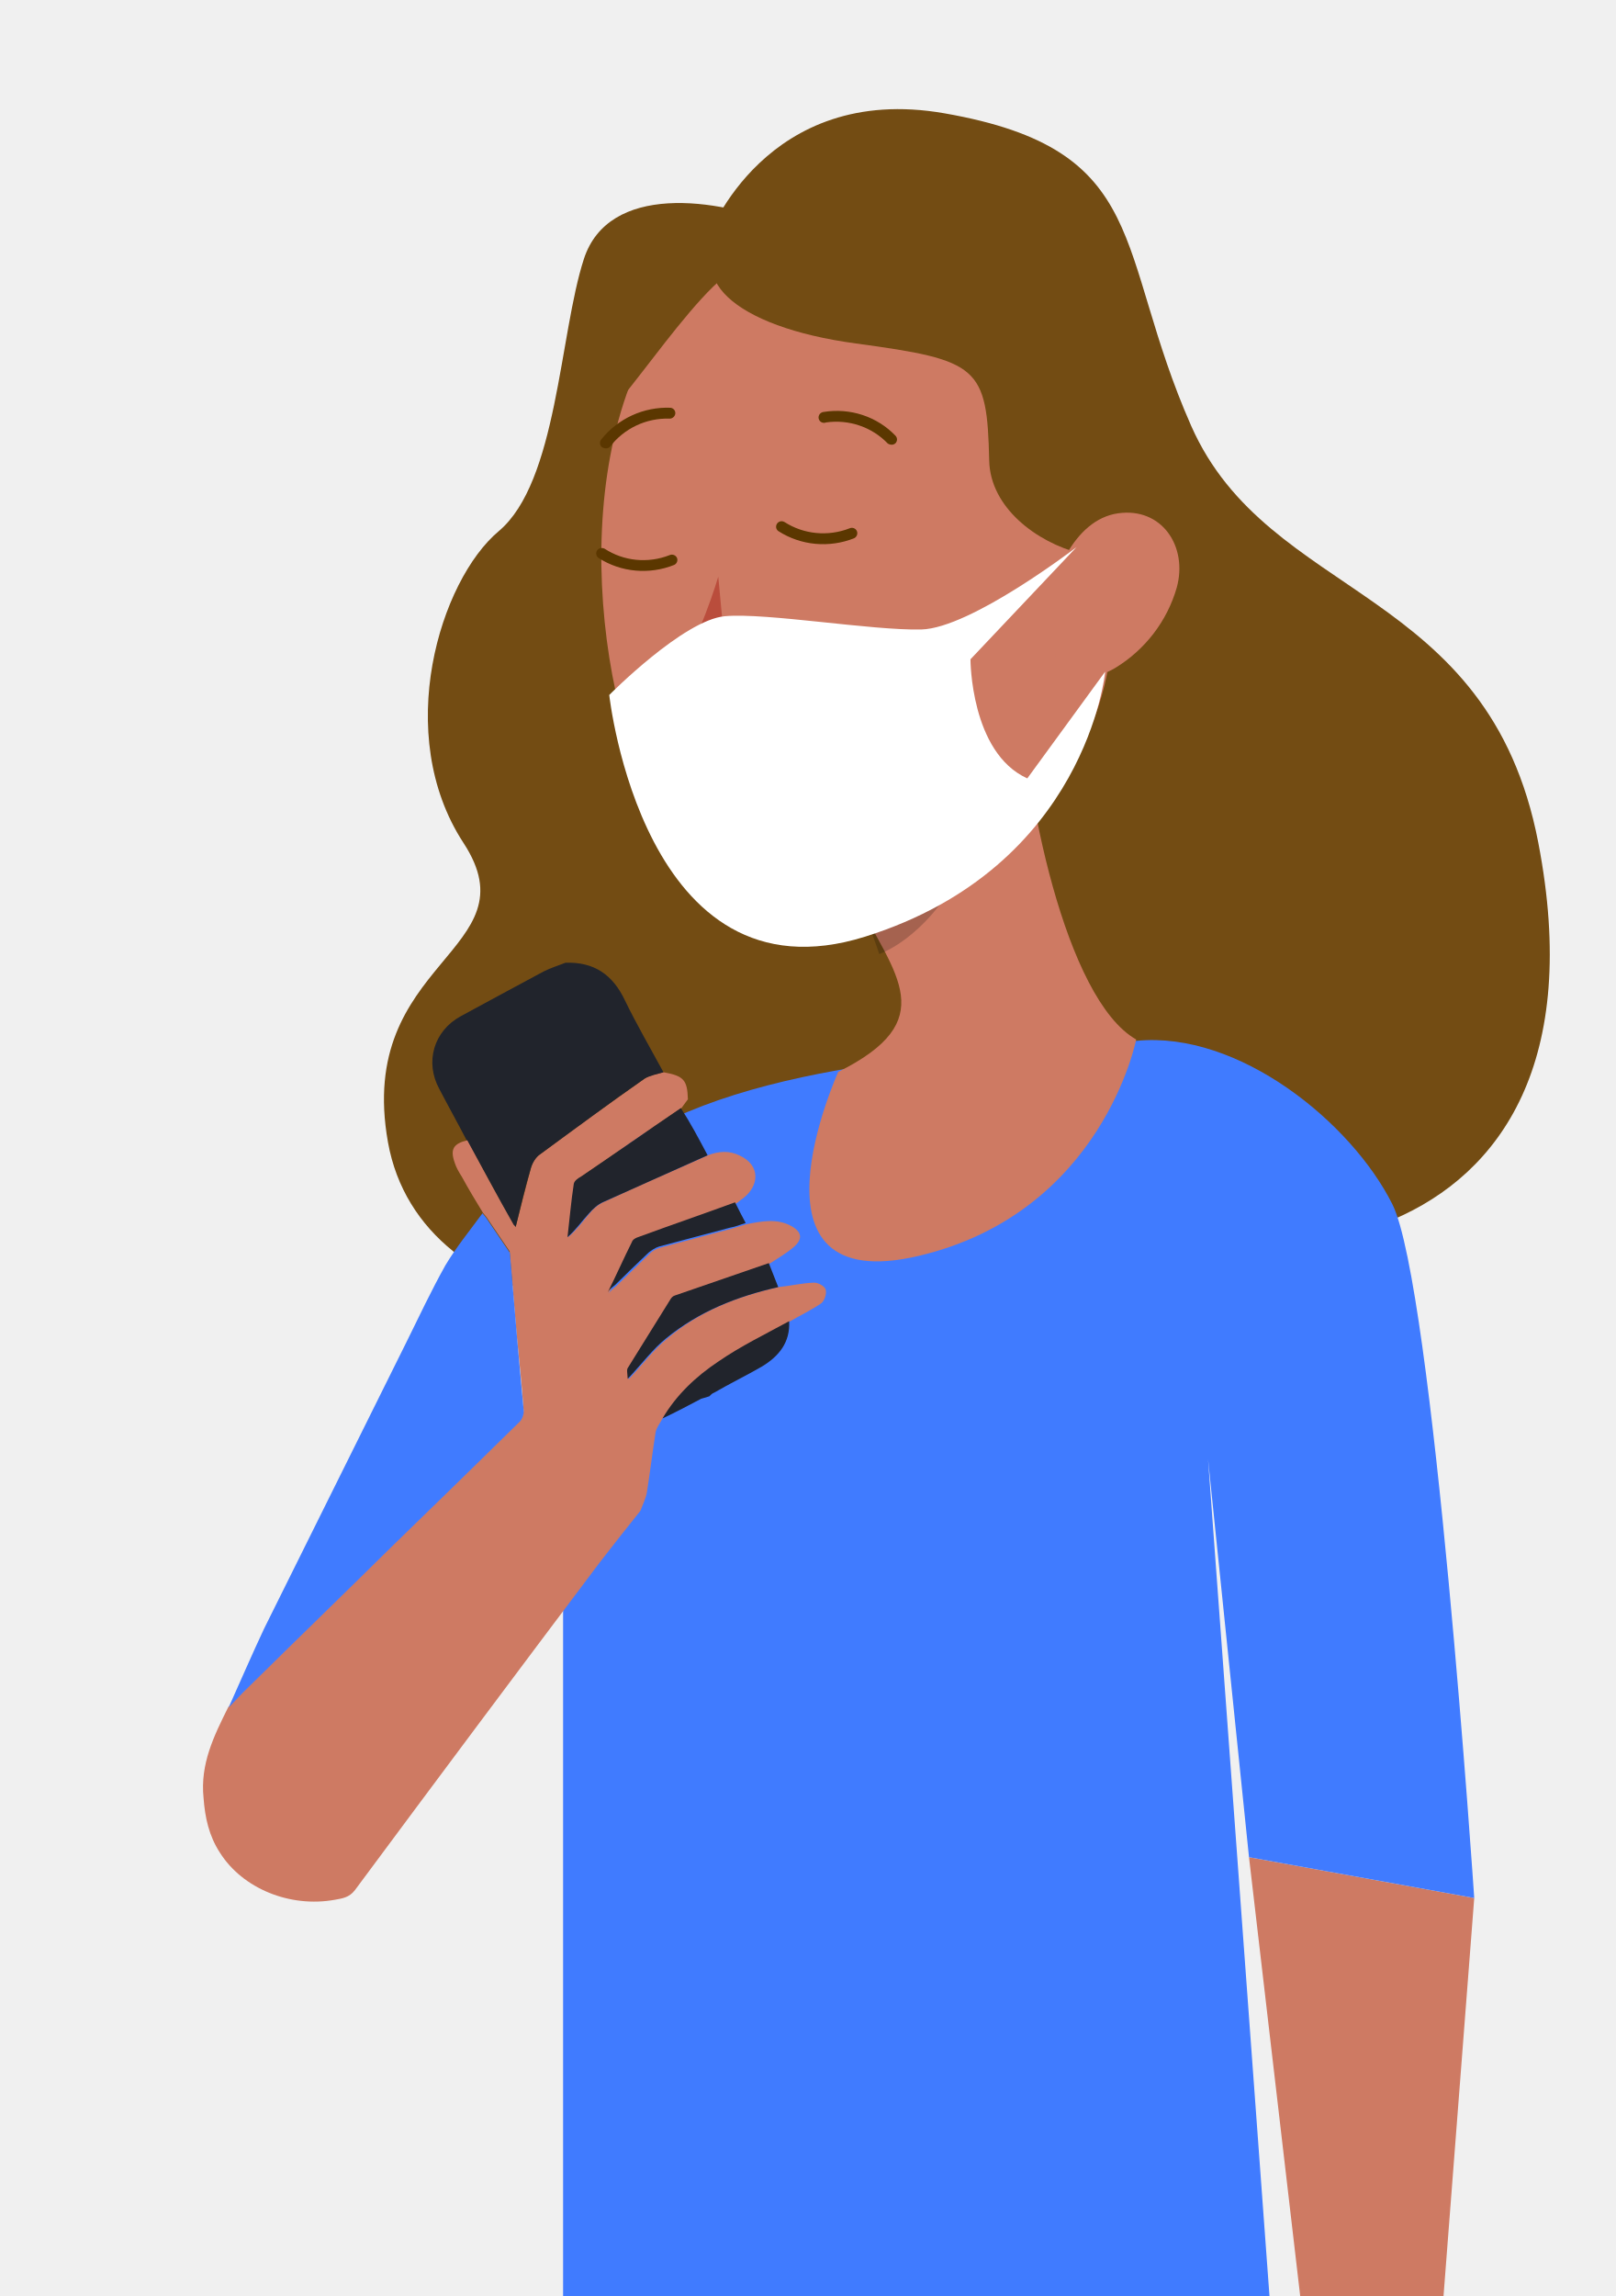
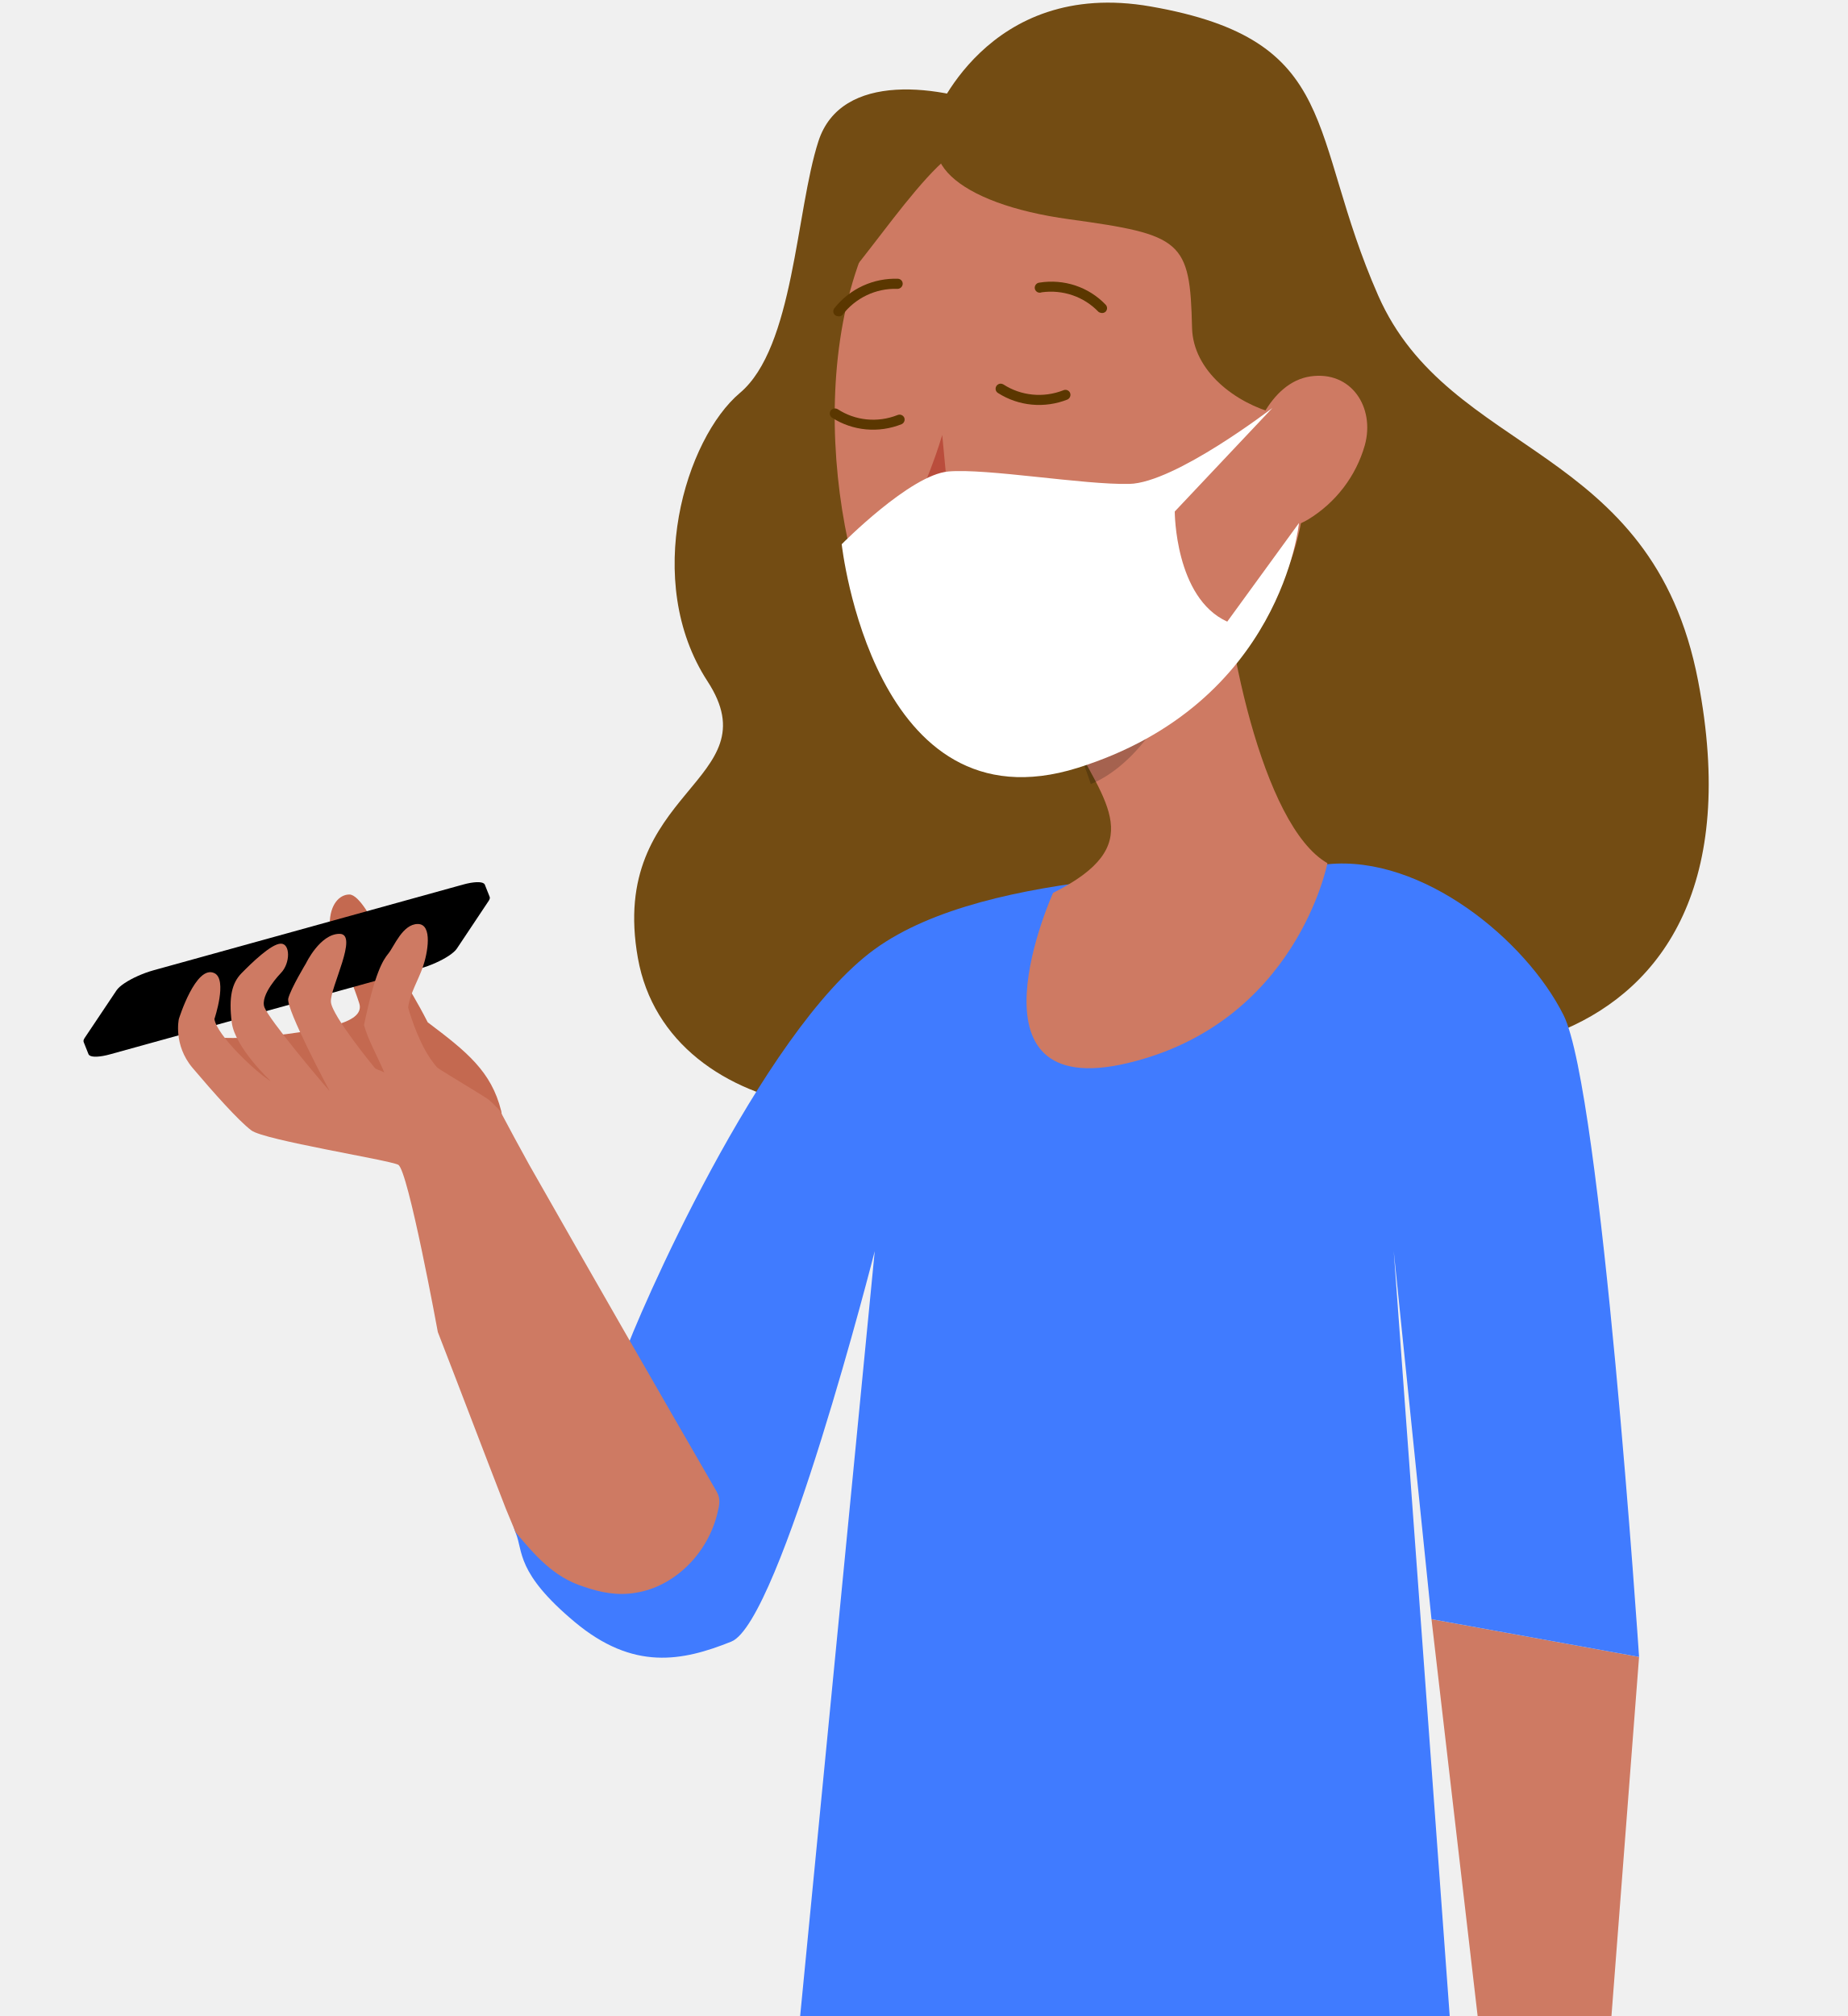
- <svg xmlns="http://www.w3.org/2000/svg" viewBox="0 0 76 108" fill="none">
-   <path d="M33.33 11.117C33.33 11.117 36.026 3.861 44.436 5.33C54.255 7.043 52.399 11.778 56.044 20.031C59.69 28.284 70.035 27.508 72.374 39.628C76.359 60.267 57.303 60.691 51.02 56.423C44.738 52.155 45.66 30.921 45.66 30.921L33.33 11.117Z" fill="#734C13" />
-   <path d="M36.999 10.652C33.687 9.265 28.625 8.631 27.471 12.183C26.317 15.735 26.223 22.673 23.464 24.986C20.705 27.299 18.461 34.531 21.807 39.65C25.154 44.769 16.714 45.137 18.255 53.735C19.796 62.333 32.938 63.811 39.631 57.838C46.324 51.865 46.633 28.727 44.136 20.188C41.64 11.649 36.999 10.652 36.999 10.652Z" fill="#734C13" />
-   <path d="M61.173 108L58.765 87.36L69.362 89.28L67.917 108H61.173Z" fill="#CE7A63" />
-   <path d="M26.493 68.64L26.493 108H59.728L56.838 68.64L58.765 87.36L69.362 89.28C69.362 89.28 67.435 60.48 65.508 56.64C63.582 52.8 58.283 48.48 53.466 48.96C48.65 49.44 37.089 49.44 30.346 53.28C23.602 57.12 26.493 68.64 26.493 68.64Z" fill="#407BFF" />
-   <path d="M47.996 32.054C48.14 37.202 50.124 46.999 53.457 48.896C53.457 48.896 51.876 57.032 43.229 59.074C34.583 61.117 39.44 50.419 39.44 50.419C44.302 47.994 42.141 45.9 40.297 42.312L47.996 32.054Z" fill="#CE7A63" />
-   <path opacity="0.2" d="M44.827 36.216L40.275 42.281C40.713 43.113 41.08 43.983 41.369 44.878C43.426 44.074 45.822 41.085 45.544 38.842C45.468 37.929 45.225 37.039 44.827 36.216Z" fill="black" />
-   <path d="M52.324 21.133C52.602 29.575 52.887 33.142 49.005 37.897C43.164 45.058 32.608 43.688 29.791 35.528C27.257 28.187 27.246 15.614 35.275 11.389C37.034 10.456 38.999 9.98 40.983 10.005C42.967 10.03 44.904 10.555 46.611 11.531C48.319 12.507 49.739 13.901 50.739 15.581C51.739 17.262 52.285 19.172 52.324 21.133Z" fill="#CE7A63" />
-   <path d="M34.471 10.649C31.904 12.967 34.506 15.376 40.273 16.157C46.039 16.938 46.444 17.235 46.541 21.663C46.638 26.091 55.256 28.174 54.357 23.786C53.459 19.399 53.147 10.746 48.497 9.417C43.848 8.087 37.193 8.226 34.471 10.649Z" fill="#734C13" />
-   <path d="M34.532 12.691C32.119 14.133 27.65 21.855 27.61 19.669C27.571 17.484 28.018 14.339 30.898 12.537C32.242 11.612 33.708 10.877 35.253 10.353L34.532 12.691Z" fill="#734C13" />
-   <path d="M55.366 27.638C54.916 29.21 53.88 30.563 52.467 31.421C50.588 32.541 49.172 31.056 49.295 29.039C49.408 27.22 50.513 24.45 52.593 24.147C54.672 23.845 55.895 25.714 55.366 27.638Z" fill="#CE7A63" />
-   <path d="M33.794 27.126C33.794 27.126 32.897 30.19 31.731 31.745C32.727 32.492 34.247 31.944 34.247 31.944L33.794 27.126Z" fill="#BA4D3C" />
-   <path d="M41.887 20.911C41.928 20.923 41.972 20.923 42.014 20.913C42.056 20.904 42.095 20.883 42.127 20.854C42.152 20.83 42.171 20.801 42.184 20.77C42.197 20.738 42.204 20.705 42.204 20.671C42.204 20.637 42.197 20.604 42.184 20.573C42.17 20.542 42.151 20.514 42.127 20.49C41.701 20.048 41.173 19.716 40.586 19.522C39.999 19.328 39.371 19.279 38.756 19.377C38.719 19.38 38.682 19.39 38.649 19.409C38.616 19.427 38.587 19.452 38.564 19.482C38.542 19.512 38.526 19.546 38.518 19.583C38.51 19.619 38.51 19.657 38.519 19.693C38.527 19.729 38.543 19.763 38.566 19.792C38.589 19.821 38.618 19.845 38.651 19.862C38.684 19.879 38.721 19.888 38.759 19.89C38.796 19.891 38.834 19.884 38.869 19.87C39.4 19.795 39.939 19.846 40.443 20.018C40.946 20.19 41.4 20.478 41.766 20.859C41.801 20.885 41.843 20.903 41.887 20.911Z" fill="#5B3700" />
-   <path d="M36.767 24.517C36.712 24.519 36.658 24.539 36.614 24.574C36.57 24.608 36.538 24.656 36.524 24.709C36.509 24.762 36.512 24.819 36.532 24.87C36.553 24.921 36.589 24.964 36.637 24.992C37.155 25.322 37.748 25.524 38.365 25.581C38.983 25.638 39.607 25.548 40.186 25.319C40.248 25.288 40.296 25.235 40.32 25.17C40.343 25.106 40.341 25.035 40.312 24.973C40.283 24.912 40.231 24.865 40.167 24.843C40.103 24.82 40.032 24.823 39.97 24.852C39.47 25.047 38.932 25.122 38.4 25.07C37.868 25.019 37.359 24.843 36.913 24.557C36.87 24.53 36.819 24.516 36.767 24.517Z" fill="#5B3700" />
-   <path d="M28.303 25.778C28.26 25.778 28.219 25.789 28.181 25.809C28.144 25.83 28.113 25.859 28.09 25.895C28.054 25.954 28.042 26.025 28.057 26.092C28.072 26.158 28.114 26.216 28.172 26.253C28.691 26.582 29.283 26.784 29.901 26.839C30.518 26.895 31.142 26.804 31.72 26.573C31.782 26.544 31.83 26.492 31.854 26.428C31.878 26.365 31.876 26.295 31.848 26.234C31.817 26.173 31.764 26.126 31.699 26.104C31.634 26.081 31.562 26.085 31.499 26.114C31 26.31 30.461 26.384 29.93 26.332C29.399 26.279 28.89 26.1 28.447 25.811C28.403 25.787 28.353 25.776 28.303 25.778Z" fill="#5B3700" />
-   <path d="M28.437 21.081C28.481 21.094 28.529 21.096 28.575 21.085C28.62 21.074 28.662 21.052 28.696 21.019C29.021 20.594 29.444 20.252 29.929 20.02C30.414 19.789 30.947 19.676 31.482 19.691C31.551 19.697 31.619 19.676 31.673 19.633C31.727 19.59 31.762 19.529 31.772 19.462C31.776 19.428 31.773 19.394 31.764 19.362C31.755 19.329 31.739 19.299 31.718 19.273C31.696 19.247 31.67 19.225 31.64 19.209C31.61 19.193 31.577 19.183 31.543 19.18C30.923 19.156 30.304 19.279 29.737 19.538C29.171 19.798 28.674 20.187 28.289 20.672C28.267 20.698 28.25 20.728 28.24 20.761C28.23 20.793 28.226 20.827 28.23 20.861C28.233 20.895 28.243 20.927 28.259 20.957C28.275 20.986 28.297 21.012 28.323 21.033C28.356 21.059 28.395 21.076 28.437 21.081Z" fill="#5B3700" />
-   <path d="M50.651 25.735L45.66 31.012C45.66 31.012 45.658 35.407 48.334 36.614L51.998 31.593C51.998 31.593 51.143 40.787 40.7 44.06C30.258 47.332 28.665 32.691 28.665 32.691C28.665 32.691 32.162 29.156 34.11 28.985C36.058 28.813 41.008 29.663 43.343 29.61C45.678 29.557 50.651 25.735 50.651 25.735Z" fill="white" />
-   <path d="M36.615 60.544C37.157 60.489 37.711 60.359 38.262 60.335C38.464 60.31 38.798 60.492 38.846 60.653C38.904 60.846 38.798 61.193 38.625 61.315C38.161 61.628 37.613 61.896 37.107 62.187C35.976 62.839 34.816 63.394 33.769 64.091C32.721 64.788 31.837 65.682 31.149 66.763C31.037 66.972 30.883 67.158 30.845 67.379C30.701 68.299 30.59 69.209 30.446 70.128C30.405 70.456 30.248 70.748 30.133 71.062C29.473 71.89 28.814 72.717 28.186 73.535C24.341 78.64 20.505 83.778 16.701 88.906C16.426 89.269 16.087 89.299 15.756 89.362C13.638 89.747 11.41 88.831 10.348 87.148C9.831 86.355 9.645 85.498 9.577 84.572C9.412 82.973 10.065 81.656 10.74 80.299C11.035 80.001 11.352 79.661 11.646 79.363C13.936 77.104 16.236 74.878 18.526 72.619C20.499 70.7 22.439 68.791 24.412 66.872C24.544 66.728 24.646 66.487 24.63 66.316C24.558 65.145 24.423 63.993 24.31 62.8C24.2 61.5 24.09 60.2 23.98 58.9C24.076 58.521 24.172 58.142 24.258 57.731C24.498 56.783 24.737 55.835 24.986 54.919C25.057 54.688 25.191 54.438 25.396 54.306C27.02 53.087 28.686 51.891 30.329 50.736C30.589 50.554 30.928 50.523 31.217 50.437C32.175 50.608 32.339 50.805 32.365 51.709C32.266 51.844 32.167 51.978 32.067 52.113C30.501 53.175 28.944 54.269 27.378 55.331C27.237 55.443 27.054 55.532 27.029 55.68C26.898 56.525 26.831 57.351 26.733 58.187C27.123 57.861 27.421 57.457 27.728 57.085C27.904 56.857 28.154 56.642 28.433 56.525C30.054 55.762 31.695 55.064 33.325 54.334C33.828 54.149 34.306 54.113 34.797 54.352C35.81 54.823 35.718 55.797 34.949 56.376C34.83 56.447 34.753 56.539 34.635 56.61C33.126 57.163 31.607 57.685 30.098 58.239C29.97 58.277 29.819 58.357 29.784 58.472C29.39 59.256 29.006 60.071 28.645 60.845C28.712 60.72 28.853 60.608 28.994 60.496C29.506 59.993 30.051 59.48 30.563 58.977C30.694 58.833 30.877 58.744 31.069 58.687C32.168 58.395 33.299 58.094 34.398 57.802C34.655 57.726 34.879 57.659 35.136 57.583C35.828 57.447 36.552 57.302 37.219 57.665C37.719 57.937 37.783 58.269 37.37 58.637C37.011 58.954 36.592 59.184 36.214 59.437C34.727 59.949 33.272 60.451 31.786 60.963C31.689 60.992 31.613 61.085 31.568 61.168C30.902 62.208 30.246 63.279 29.59 64.351C29.545 64.435 29.593 64.596 29.574 64.882C30.262 64.151 30.759 63.478 31.377 62.978C32.876 61.691 34.686 60.978 36.615 60.544Z" fill="#CE7A63" />
-   <path d="M23.99 58.932C24.1 60.232 24.21 61.532 24.32 62.832C24.423 63.993 24.526 65.155 24.64 66.349C24.656 66.519 24.563 66.792 24.422 66.904C22.481 68.814 20.508 70.733 18.535 72.651C16.246 74.91 13.946 77.136 11.656 79.395C11.33 79.703 11.045 80.033 10.75 80.331C11.316 79.075 11.851 77.829 12.427 76.606C14.644 72.125 16.894 67.634 19.112 63.153C19.72 61.92 20.296 60.697 20.955 59.519C21.467 58.665 22.104 57.88 22.7 57.072C22.751 57.127 22.812 57.214 22.863 57.268C23.239 57.823 23.614 58.378 23.99 58.932Z" fill="#407BFF" />
-   <path d="M26.604 45.286C27.95 45.237 28.832 45.851 29.4 47.05C29.949 48.184 30.594 49.29 31.216 50.437C30.928 50.523 30.566 50.596 30.329 50.736C28.654 51.901 27.029 53.12 25.396 54.307C25.223 54.428 25.056 54.688 24.986 54.919C24.705 55.845 24.497 56.783 24.258 57.731C24.206 57.676 24.123 57.631 24.094 57.534C23.391 56.235 22.678 54.904 21.944 53.615C21.533 52.825 21.08 52.013 20.669 51.223C19.976 49.956 20.411 48.495 21.67 47.805C22.961 47.105 24.252 46.406 25.575 45.697C25.909 45.528 26.261 45.423 26.604 45.286Z" fill="#21242C" />
-   <path d="M21.985 53.637C22.688 54.936 23.401 56.267 24.136 57.556C24.155 57.621 24.238 57.666 24.299 57.753C24.203 58.132 24.108 58.511 24.021 58.923C23.646 58.368 23.271 57.814 22.895 57.259C22.844 57.204 22.783 57.117 22.732 57.062C22.388 56.498 22.045 55.934 21.734 55.36C21.602 55.154 21.461 54.915 21.393 54.69C21.169 54.055 21.335 53.795 21.985 53.637Z" fill="#CE7A63" />
-   <path d="M33.293 54.343C31.662 55.074 30.032 55.804 28.401 56.534C28.122 56.652 27.904 56.857 27.696 57.094C27.379 57.434 27.113 57.829 26.7 58.197C26.799 57.361 26.866 56.535 26.996 55.689C27.022 55.541 27.195 55.42 27.345 55.34C28.912 54.278 30.469 53.184 32.035 52.123C32.491 52.829 32.892 53.586 33.293 54.343Z" fill="#21242C" />
-   <path d="M36.616 60.544C34.687 60.978 32.876 61.691 31.336 62.956C30.717 63.455 30.221 64.128 29.533 64.859C29.52 64.582 29.471 64.421 29.548 64.328C30.204 63.257 30.87 62.217 31.527 61.145C31.571 61.062 31.648 60.969 31.744 60.941C33.231 60.428 34.686 59.926 36.172 59.414C36.32 59.791 36.468 60.168 36.616 60.544Z" fill="#21242C" />
-   <path d="M33.372 65.681C33.244 65.719 33.116 65.758 32.988 65.796C32.385 66.115 31.783 66.434 31.171 66.721C31.818 65.618 32.743 64.746 33.791 64.049C34.861 63.31 36.02 62.755 37.129 62.145C37.184 63.146 36.646 63.797 35.849 64.279C35.105 64.71 34.343 65.077 33.6 65.509C33.504 65.537 33.427 65.63 33.372 65.681Z" fill="#21242C" />
-   <path d="M35.084 57.528C34.828 57.604 34.613 57.703 34.347 57.747C33.248 58.039 32.117 58.34 31.018 58.632C30.826 58.689 30.653 58.81 30.512 58.922C29.967 59.435 29.455 59.938 28.942 60.441C28.802 60.553 28.66 60.665 28.593 60.79C28.987 60.007 29.339 59.201 29.733 58.418C29.768 58.302 29.918 58.222 30.046 58.184C31.555 57.63 33.074 57.109 34.583 56.555C34.763 56.922 34.924 57.225 35.084 57.528Z" fill="#21242C" />
+ <svg xmlns="http://www.w3.org/2000/svg" viewBox="0 0 99 108" fill="none">
+   <g clip-path="url(#clip0)">
+     <path d="M50.002 6.443C50.002 6.443 52.831 -1.199 61.658 0.348C71.964 2.152 70.016 7.139 73.842 15.831C77.668 24.523 88.527 23.706 90.982 36.47C95.164 58.207 75.163 58.653 68.569 54.158C61.975 49.663 62.943 27.3 62.943 27.3L50.002 6.443Z" fill="#734C13" />
+     <path d="M53.851 5.953C50.375 4.492 45.062 3.824 43.851 7.565C42.64 11.307 42.541 18.613 39.645 21.049C36.749 23.485 34.394 31.102 37.906 36.494C41.419 41.885 32.56 42.272 34.178 51.327C35.795 60.382 49.589 61.94 56.614 55.649C63.639 49.358 63.963 24.99 61.343 15.996C58.723 7.003 53.851 5.953 53.851 5.953Z" fill="#734C13" />
+     <path d="M79.226 108.479L76.698 86.741L87.82 88.763L86.304 108.479H79.226Z" fill="#CE7A63" />
+     <path d="M46.868 67.025L42.825 108.479H77.709L74.675 67.025L76.698 86.741L87.82 88.763C87.82 88.763 85.798 58.431 83.776 54.387C81.753 50.343 76.192 45.793 71.136 46.298C66.08 46.804 53 46.404 46.868 50.848C40.737 55.293 34.091 70.668 33.413 72.67C32.75 74.626 26.403 79.16 27.64 82.149C28.034 83.103 27.64 84.255 30.788 86.888C33.937 89.522 36.561 88.995 39.185 87.942C41.809 86.888 46.868 67.025 46.868 67.025Z" fill="#407BFF" />
+     <path d="M65.379 28.492C65.534 33.915 67.624 44.239 71.121 46.241C71.121 46.241 69.47 54.811 60.404 56.955C51.337 59.099 56.422 47.833 56.422 47.833C61.519 45.282 59.25 43.074 57.313 39.292L65.379 28.492Z" fill="#CE7A63" />
+     <path opacity="0.2" d="M62.063 32.877L57.293 39.262C57.754 40.14 58.139 41.056 58.444 42C60.6 41.155 63.11 38.007 62.817 35.644C62.737 34.682 62.481 33.744 62.063 32.877Z" fill="black" />
+     <path d="M69.925 17C70.224 25.895 70.526 29.654 66.458 34.661C60.338 42.2 49.264 40.746 46.302 32.146C43.638 24.409 43.615 11.162 52.033 6.717C53.877 5.736 55.938 5.237 58.019 5.265C60.1 5.293 62.132 5.848 63.924 6.878C65.715 7.908 67.207 9.378 68.257 11.149C69.307 12.921 69.881 14.934 69.925 17Z" fill="#CE7A63" />
+     <path d="M51.198 5.936C48.507 8.377 51.239 10.917 57.289 11.746C63.339 12.575 63.763 12.888 63.869 17.554C63.975 22.22 73.016 24.423 72.07 19.799C71.124 15.175 70.789 6.057 65.91 4.652C61.032 3.246 54.051 3.386 51.198 5.936Z" fill="#734C13" />
+     <path d="M51.259 8.102C48.729 9.619 44.046 17.753 44.003 15.45C43.96 13.146 44.427 9.832 47.446 7.936C48.855 6.962 50.393 6.188 52.014 5.638L51.259 8.102Z" fill="#734C13" />
+     <path d="M73.128 23.845C72.658 25.502 71.572 26.926 70.091 27.828C68.121 29.007 66.633 27.441 66.761 25.316C66.878 23.399 68.034 20.481 70.216 20.164C72.397 19.848 73.681 21.818 73.128 23.845Z" fill="#CE7A63" />
+     <path d="M50.484 23.303C50.484 23.303 49.546 26.53 48.325 28.168C49.371 28.956 50.964 28.379 50.964 28.379L50.484 23.303Z" fill="#BA4D3C" />
+     <path d="M58.983 16.76C59.026 16.772 59.072 16.773 59.116 16.762C59.16 16.752 59.201 16.731 59.235 16.7C59.26 16.675 59.28 16.645 59.294 16.611C59.308 16.578 59.315 16.543 59.315 16.507C59.314 16.471 59.307 16.436 59.293 16.403C59.279 16.371 59.259 16.341 59.233 16.316C58.787 15.85 58.232 15.499 57.616 15.295C57 15.09 56.341 15.037 55.696 15.14C55.657 15.143 55.618 15.154 55.583 15.173C55.549 15.192 55.518 15.218 55.495 15.25C55.471 15.282 55.455 15.318 55.446 15.356C55.438 15.395 55.438 15.434 55.447 15.473C55.456 15.511 55.472 15.546 55.497 15.577C55.521 15.608 55.551 15.633 55.586 15.651C55.621 15.669 55.66 15.679 55.699 15.68C55.738 15.681 55.778 15.675 55.814 15.659C56.371 15.582 56.937 15.636 57.466 15.817C57.994 15.999 58.471 16.303 58.855 16.705C58.892 16.733 58.936 16.752 58.983 16.76Z" fill="#5B3700" />
+     <path d="M53.609 20.553C53.55 20.556 53.494 20.576 53.448 20.613C53.402 20.649 53.368 20.699 53.353 20.756C53.338 20.812 53.341 20.871 53.362 20.925C53.384 20.979 53.422 21.024 53.472 21.054C54.016 21.402 54.638 21.616 55.286 21.676C55.934 21.737 56.589 21.643 57.197 21.402C57.262 21.37 57.313 21.314 57.337 21.245C57.362 21.177 57.359 21.103 57.329 21.037C57.299 20.973 57.244 20.924 57.177 20.9C57.11 20.876 57.035 20.879 56.97 20.909C56.445 21.114 55.88 21.193 55.323 21.138C54.765 21.084 54.23 20.898 53.762 20.595C53.716 20.567 53.663 20.552 53.609 20.553Z" fill="#5B3700" />
+     <path d="M44.724 21.881C44.68 21.881 44.636 21.892 44.597 21.914C44.558 21.936 44.525 21.967 44.501 22.005C44.463 22.067 44.45 22.141 44.467 22.212C44.483 22.282 44.526 22.343 44.587 22.382C45.132 22.73 45.754 22.943 46.402 23.002C47.05 23.061 47.704 22.966 48.311 22.723C48.376 22.692 48.427 22.638 48.452 22.57C48.477 22.503 48.474 22.43 48.445 22.365C48.413 22.301 48.357 22.252 48.288 22.228C48.22 22.204 48.145 22.208 48.078 22.239C47.555 22.445 46.99 22.523 46.432 22.467C45.875 22.411 45.341 22.222 44.876 21.916C44.83 21.891 44.777 21.879 44.724 21.881Z" fill="#5B3700" />
+     <path d="M44.866 16.936C44.913 16.951 44.963 16.952 45.011 16.941C45.059 16.93 45.103 16.906 45.138 16.872C45.478 16.424 45.922 16.063 46.431 15.819C46.94 15.576 47.499 15.457 48.061 15.474C48.133 15.48 48.205 15.458 48.261 15.413C48.318 15.368 48.355 15.303 48.364 15.232C48.369 15.197 48.366 15.161 48.356 15.126C48.346 15.092 48.33 15.06 48.308 15.033C48.285 15.005 48.258 14.982 48.226 14.965C48.195 14.948 48.16 14.938 48.124 14.934C47.473 14.909 46.824 15.038 46.23 15.311C45.636 15.584 45.115 15.994 44.71 16.505C44.687 16.533 44.67 16.565 44.659 16.599C44.648 16.633 44.645 16.669 44.648 16.704C44.652 16.74 44.662 16.774 44.679 16.805C44.696 16.836 44.719 16.864 44.747 16.886C44.781 16.914 44.822 16.931 44.866 16.936Z" fill="#5B3700" />
+     <path d="M68.179 21.852L62.942 27.403C62.942 27.403 62.944 32.029 65.755 33.302L69.597 28.02C69.597 28.02 68.708 37.699 57.745 41.134C46.783 44.569 45.098 29.155 45.098 29.155C45.098 29.155 48.767 25.436 50.812 25.258C52.858 25.079 58.055 25.978 60.508 25.924C62.96 25.871 68.179 21.852 68.179 21.852Z" fill="white" />
+     <path d="M18.718 47.92C18.192 47.92 17.672 48.447 17.667 49.5C17.665 49.928 18.724 52.119 19.237 53.713C19.555 54.606 18.093 54.99 16.094 55.293C14.118 55.592 11.617 55.816 9.791 55.293C10.504 57.475 20.293 60.032 20.293 60.032C20.293 60.032 27.376 61.612 26.851 59.506C26.326 57.399 25.016 56.346 22.917 54.766C21.835 52.639 20.894 51.5 20.293 50.027C20.014 49.345 19.245 47.92 18.718 47.92Z" fill="#C46950" />
+     <path d="M7.801 52.116L7.591 52.197L7.387 52.284L7.801 52.116ZM7.801 52.116L7.387 52.284L7.006 52.471L7.801 52.116ZM8.229 51.979L8.015 52.043L7.801 52.116L8.229 51.979ZM7.387 52.284L7.191 52.375L7.006 52.471L7.387 52.284ZM7.006 52.471L6.833 52.569L6.676 52.668L7.006 52.471ZM7.801 52.116L7.006 52.471L6.417 52.864L7.801 52.116ZM7.006 52.471L6.676 52.668L6.417 52.864L7.006 52.471ZM6.676 52.668L6.536 52.767L6.417 52.864L6.676 52.668ZM6.417 52.864L6.32 52.959L6.247 53.05L6.417 52.864ZM25.009 47.337L8.229 51.979L7.801 52.116L25.009 47.337ZM7.801 52.116L6.417 52.864L4.591 55.916L7.801 52.116ZM6.417 52.864L6.247 53.05L4.486 55.697L6.417 52.864ZM25.009 47.337L24.802 47.39L8.229 51.979L25.009 47.337ZM25.663 47.26L25.009 47.337L7.801 52.116L25.663 47.26ZM6.247 53.05L4.53 55.614L4.486 55.697L6.247 53.05ZM6.417 52.864L4.486 55.697L4.591 55.916L6.417 52.864ZM25.373 47.273L25.2 47.298L25.009 47.337L25.373 47.273ZM25.663 47.26L25.373 47.273L25.009 47.337L25.663 47.26ZM25.663 47.26L25.528 47.26L25.373 47.273L25.663 47.26ZM24.22 50.163L25.663 47.26L7.801 52.116L24.22 50.163ZM25.866 47.298L25.776 47.273L25.663 47.26L25.866 47.298ZM4.486 55.697L4.472 55.769L4.485 55.83L4.486 55.697ZM25.973 47.384L25.866 47.298L25.663 47.26L25.973 47.384ZM24.22 50.163L7.801 52.116L4.591 55.916L24.22 50.163ZM4.485 55.83L4.745 56.482L4.785 56.531L4.485 55.83ZM4.486 55.697L4.485 55.83L4.591 55.916L4.486 55.697ZM25.973 47.384L25.933 47.335L25.866 47.298L25.973 47.384ZM4.526 55.879L4.485 55.83L4.785 56.531L4.526 55.879ZM4.526 55.879L4.785 56.531L4.851 56.568L4.526 55.879ZM4.485 55.83L4.526 55.879L4.591 55.916L4.485 55.83ZM25.973 47.384L25.987 47.445L26.233 48.037L25.973 47.384ZM4.591 55.916L4.526 55.879L4.851 56.568L4.591 55.916ZM25.987 47.445L26.247 48.097L26.233 48.037L25.987 47.445ZM4.591 55.916L4.851 56.568L4.941 56.594L4.591 55.916ZM25.973 47.517L25.987 47.445L25.973 47.384L25.973 47.517ZM4.682 55.941L4.591 55.916L4.941 56.594L4.682 55.941ZM25.987 47.445L25.973 47.517L26.247 48.097L25.987 47.445ZM25.973 47.517L26.232 48.169L26.247 48.097L25.973 47.517ZM4.682 55.941L4.941 56.594L5.054 56.607L4.682 55.941ZM4.591 55.916L4.682 55.941L4.794 55.954L4.591 55.916ZM4.794 55.954L4.682 55.941L5.054 56.607L4.794 55.954ZM25.973 47.517L25.929 47.6L26.232 48.169L25.973 47.517ZM25.929 47.6L26.189 48.252L26.232 48.169L25.929 47.6ZM4.794 55.954L5.054 56.607L5.188 56.607L4.794 55.954ZM4.591 55.916L4.794 55.954L5.083 55.942L4.591 55.916ZM4.929 55.955L4.794 55.954L5.188 56.607L4.929 55.955ZM4.929 55.955L5.188 56.607L5.343 56.594L4.929 55.955ZM4.794 55.954L4.929 55.955L5.083 55.942L4.794 55.954ZM5.083 55.942L4.929 55.955L5.343 56.594L5.083 55.942ZM5.083 55.942L5.343 56.594L5.516 56.569L5.083 55.942ZM5.257 55.916L5.083 55.942L5.516 56.569L5.257 55.916ZM5.257 55.916L5.516 56.569L5.707 56.53L5.257 55.916ZM5.083 55.942L5.257 55.916L5.448 55.878L5.083 55.942ZM5.448 55.878L5.257 55.916L5.707 56.53L5.448 55.878ZM5.448 55.878L5.707 56.53L5.914 56.477L5.448 55.878ZM5.654 55.825L5.448 55.878L5.914 56.477L5.654 55.825ZM24.22 50.163L25.973 47.384L25.663 47.26L24.22 50.163ZM24.22 50.163L25.973 47.517L25.973 47.384L24.22 50.163ZM24.22 50.163L25.929 47.6L25.973 47.517L24.22 50.163ZM25.929 47.6L24.22 50.163L26.189 48.252L25.929 47.6ZM4.591 55.916L5.083 55.942L22.238 51.234L4.591 55.916ZM5.083 55.942L5.448 55.878L22.238 51.234L5.083 55.942ZM5.654 55.825L5.914 56.477L22.497 51.887L5.654 55.825ZM5.448 55.878L5.654 55.825L22.238 51.234L5.448 55.878ZM24.22 50.163L24.48 50.815L26.189 48.252L24.22 50.163ZM4.591 55.916L23.081 50.929L24.22 50.163L4.591 55.916ZM4.591 55.916L22.238 51.234L23.081 50.929L4.591 55.916ZM22.238 51.234L5.654 55.825L22.497 51.887L22.238 51.234ZM24.22 50.163L24.148 50.254L24.48 50.815L24.22 50.163ZM24.148 50.254L24.408 50.906L24.48 50.815L24.148 50.254ZM24.051 50.349L24.148 50.254L24.22 50.163L24.051 50.349ZM24.148 50.254L24.051 50.349L24.408 50.906L24.148 50.254ZM24.051 50.349L24.311 51.001L24.408 50.906L24.051 50.349ZM23.792 50.545L24.051 50.349L24.22 50.163L23.792 50.545ZM24.051 50.349L23.932 50.446L24.311 51.001L24.051 50.349ZM23.932 50.446L24.191 51.099L24.311 51.001L23.932 50.446ZM23.792 50.545L23.932 50.446L24.051 50.349L23.792 50.545ZM23.932 50.446L23.792 50.545L24.191 51.099L23.932 50.446ZM23.792 50.545L24.052 51.198L24.191 51.099L23.792 50.545ZM23.081 50.929L23.792 50.545L24.22 50.163L23.081 50.929ZM23.635 50.644L23.895 51.297L24.052 51.198L23.635 50.644ZM23.792 50.545L23.635 50.644L24.052 51.198L23.792 50.545ZM23.463 50.742L23.722 51.395L23.895 51.297L23.463 50.742ZM23.635 50.644L23.463 50.742L23.895 51.297L23.635 50.644ZM23.463 50.742L23.635 50.644L23.792 50.545L23.463 50.742ZM22.238 51.234L22.497 51.887L22.712 51.823L22.238 51.234ZM23.277 50.838L23.537 51.49L23.722 51.395L23.277 50.838ZM23.081 50.929L23.463 50.742L23.792 50.545L23.081 50.929ZM23.463 50.742L23.277 50.838L23.722 51.395L23.463 50.742ZM22.452 51.17L22.712 51.823L22.926 51.75L22.452 51.17ZM23.081 50.929L23.34 51.582L23.537 51.49L23.081 50.929ZM22.452 51.17L22.238 51.234L22.712 51.823L22.452 51.17ZM23.277 50.838L23.081 50.929L23.537 51.49L23.277 50.838ZM22.877 51.016L23.136 51.669L23.34 51.582L22.877 51.016ZM22.666 51.097L22.926 51.75L23.136 51.669L22.666 51.097ZM23.081 50.929L23.277 50.838L23.463 50.742L23.081 50.929ZM22.666 51.097L22.452 51.17L22.926 51.75L22.666 51.097ZM22.238 51.234L22.452 51.17L22.666 51.097L22.238 51.234ZM23.081 50.929L22.877 51.016L23.34 51.582L23.081 50.929ZM22.238 51.234L22.666 51.097L23.081 50.929L22.238 51.234ZM22.877 51.016L22.666 51.097L23.136 51.669L22.877 51.016ZM22.666 51.097L22.877 51.016L23.081 50.929L22.666 51.097Z" fill="black" />
+     <path d="M22.385 49.5C21.569 49.5 21.116 50.709 20.81 51.08C20.504 51.451 20.084 52.133 19.503 54.913C19.727 55.719 20.17 56.48 20.589 57.45C20.321 57.312 20.145 57.292 20.084 57.214C20.084 57.214 17.789 54.431 17.73 53.678C17.671 52.925 19.238 50.027 18.192 50.027C17.147 50.027 16.396 51.606 16.396 51.606C16.396 51.606 15.588 52.939 15.445 53.489C15.302 54.039 17.664 58.452 17.664 58.452C17.068 57.78 14.445 54.648 14.173 53.974C13.902 53.3 15.044 52.133 15.044 52.133C15.564 51.606 15.562 50.544 15.044 50.553C14.526 50.562 13.463 51.606 12.944 52.133C12.426 52.66 12.248 53.408 12.416 54.766C12.584 56.124 14.515 57.926 14.515 57.926C13.764 57.49 11.609 55.465 11.488 54.589C11.488 54.589 12.203 52.476 11.488 52.133C10.493 51.656 9.583 54.589 9.583 54.589C9.583 54.589 9.272 55.975 10.322 57.214C11.371 58.452 12.767 60.032 13.47 60.559C14.173 61.085 20.804 62.131 21.336 62.398C21.867 62.665 23.459 71.361 23.459 71.361C24.686 74.517 25.877 77.669 27.103 80.825C27.268 81.234 27.464 81.682 27.629 82.091C28.657 83.31 29.655 84.49 31.265 84.997C32.186 85.317 33.089 85.494 34.068 85.325C36.132 84.999 37.939 83.225 38.449 81.016C38.525 80.671 38.636 80.329 38.401 79.912C35.038 74.096 31.678 68.245 28.354 62.398C27.826 61.45 27.302 60.468 26.779 59.485C26.523 59.242 26.307 58.969 26.008 58.792C25.181 58.27 24.351 57.783 23.524 57.261C23.326 57.132 23.211 56.906 23.056 56.711C22.3 55.594 21.868 53.974 21.868 53.974C21.958 53.242 22.398 52.534 22.655 51.807C22.911 51.08 23.202 49.5 22.385 49.5Z" fill="#CE7A63" />
+   </g>
+   <defs>
+     <clipPath id="clip0">
+       <rect width="99" height="108" fill="white" />
+     </clipPath>
+   </defs>
</svg>
